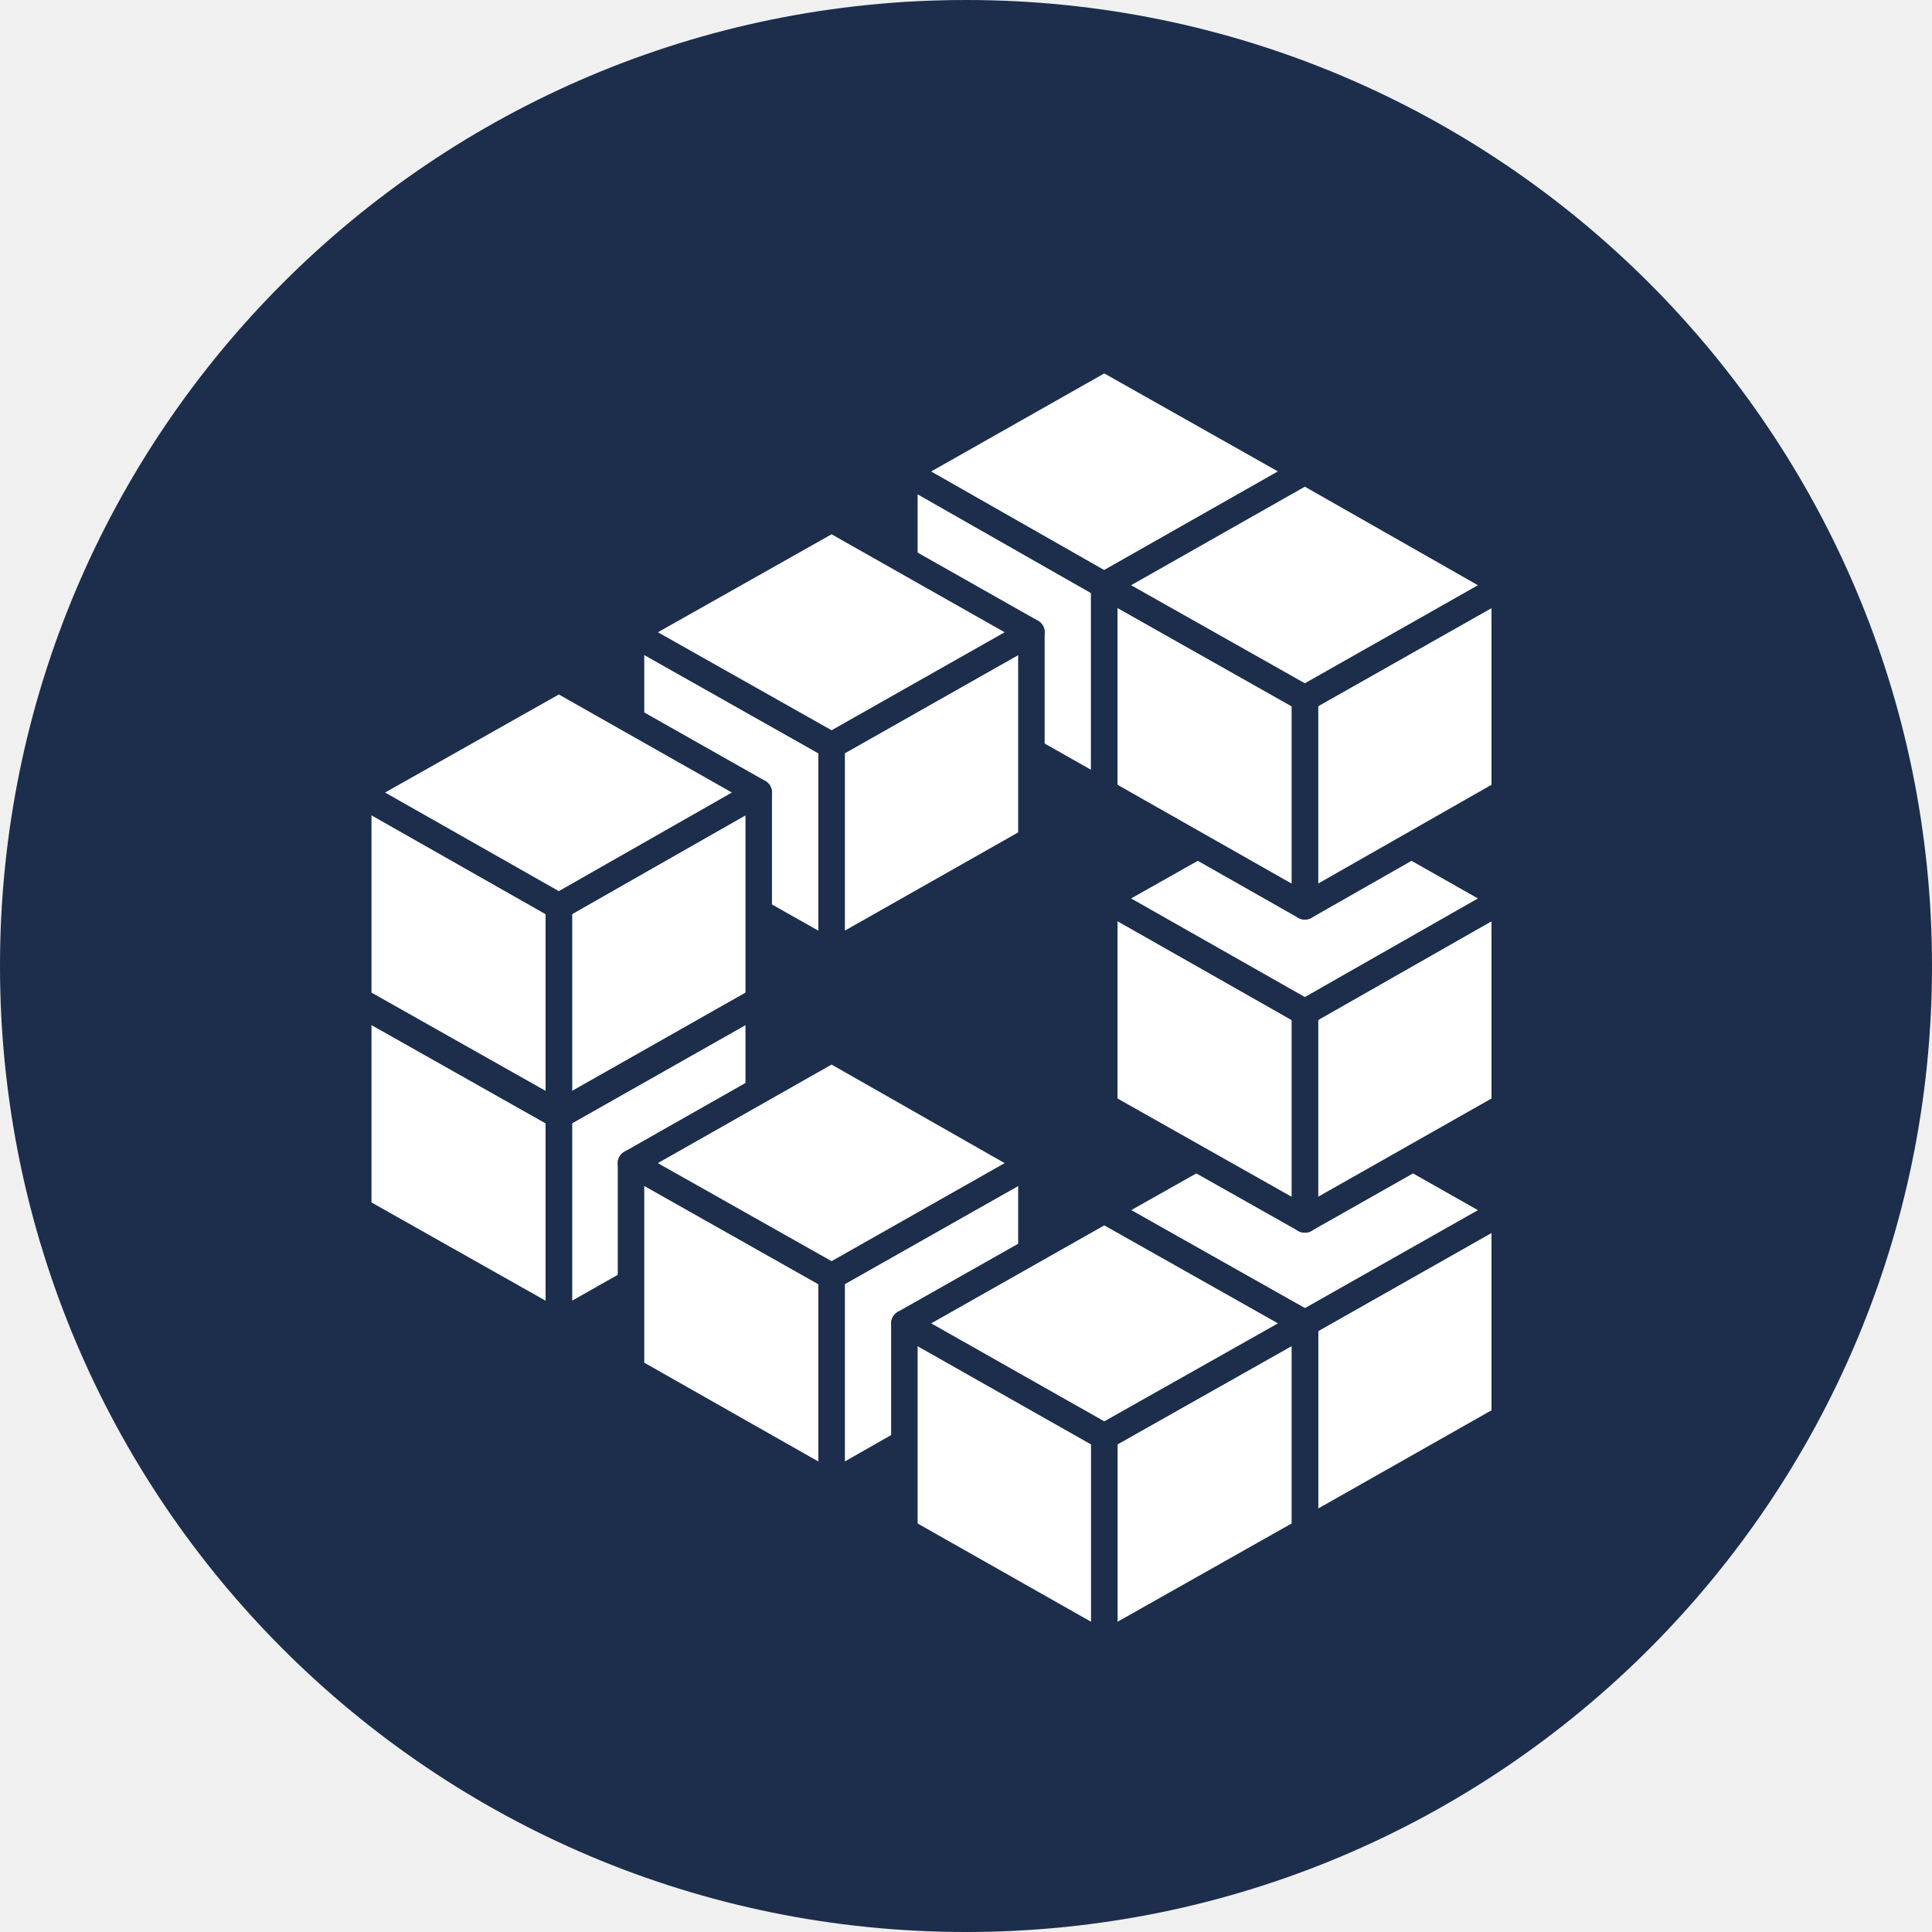
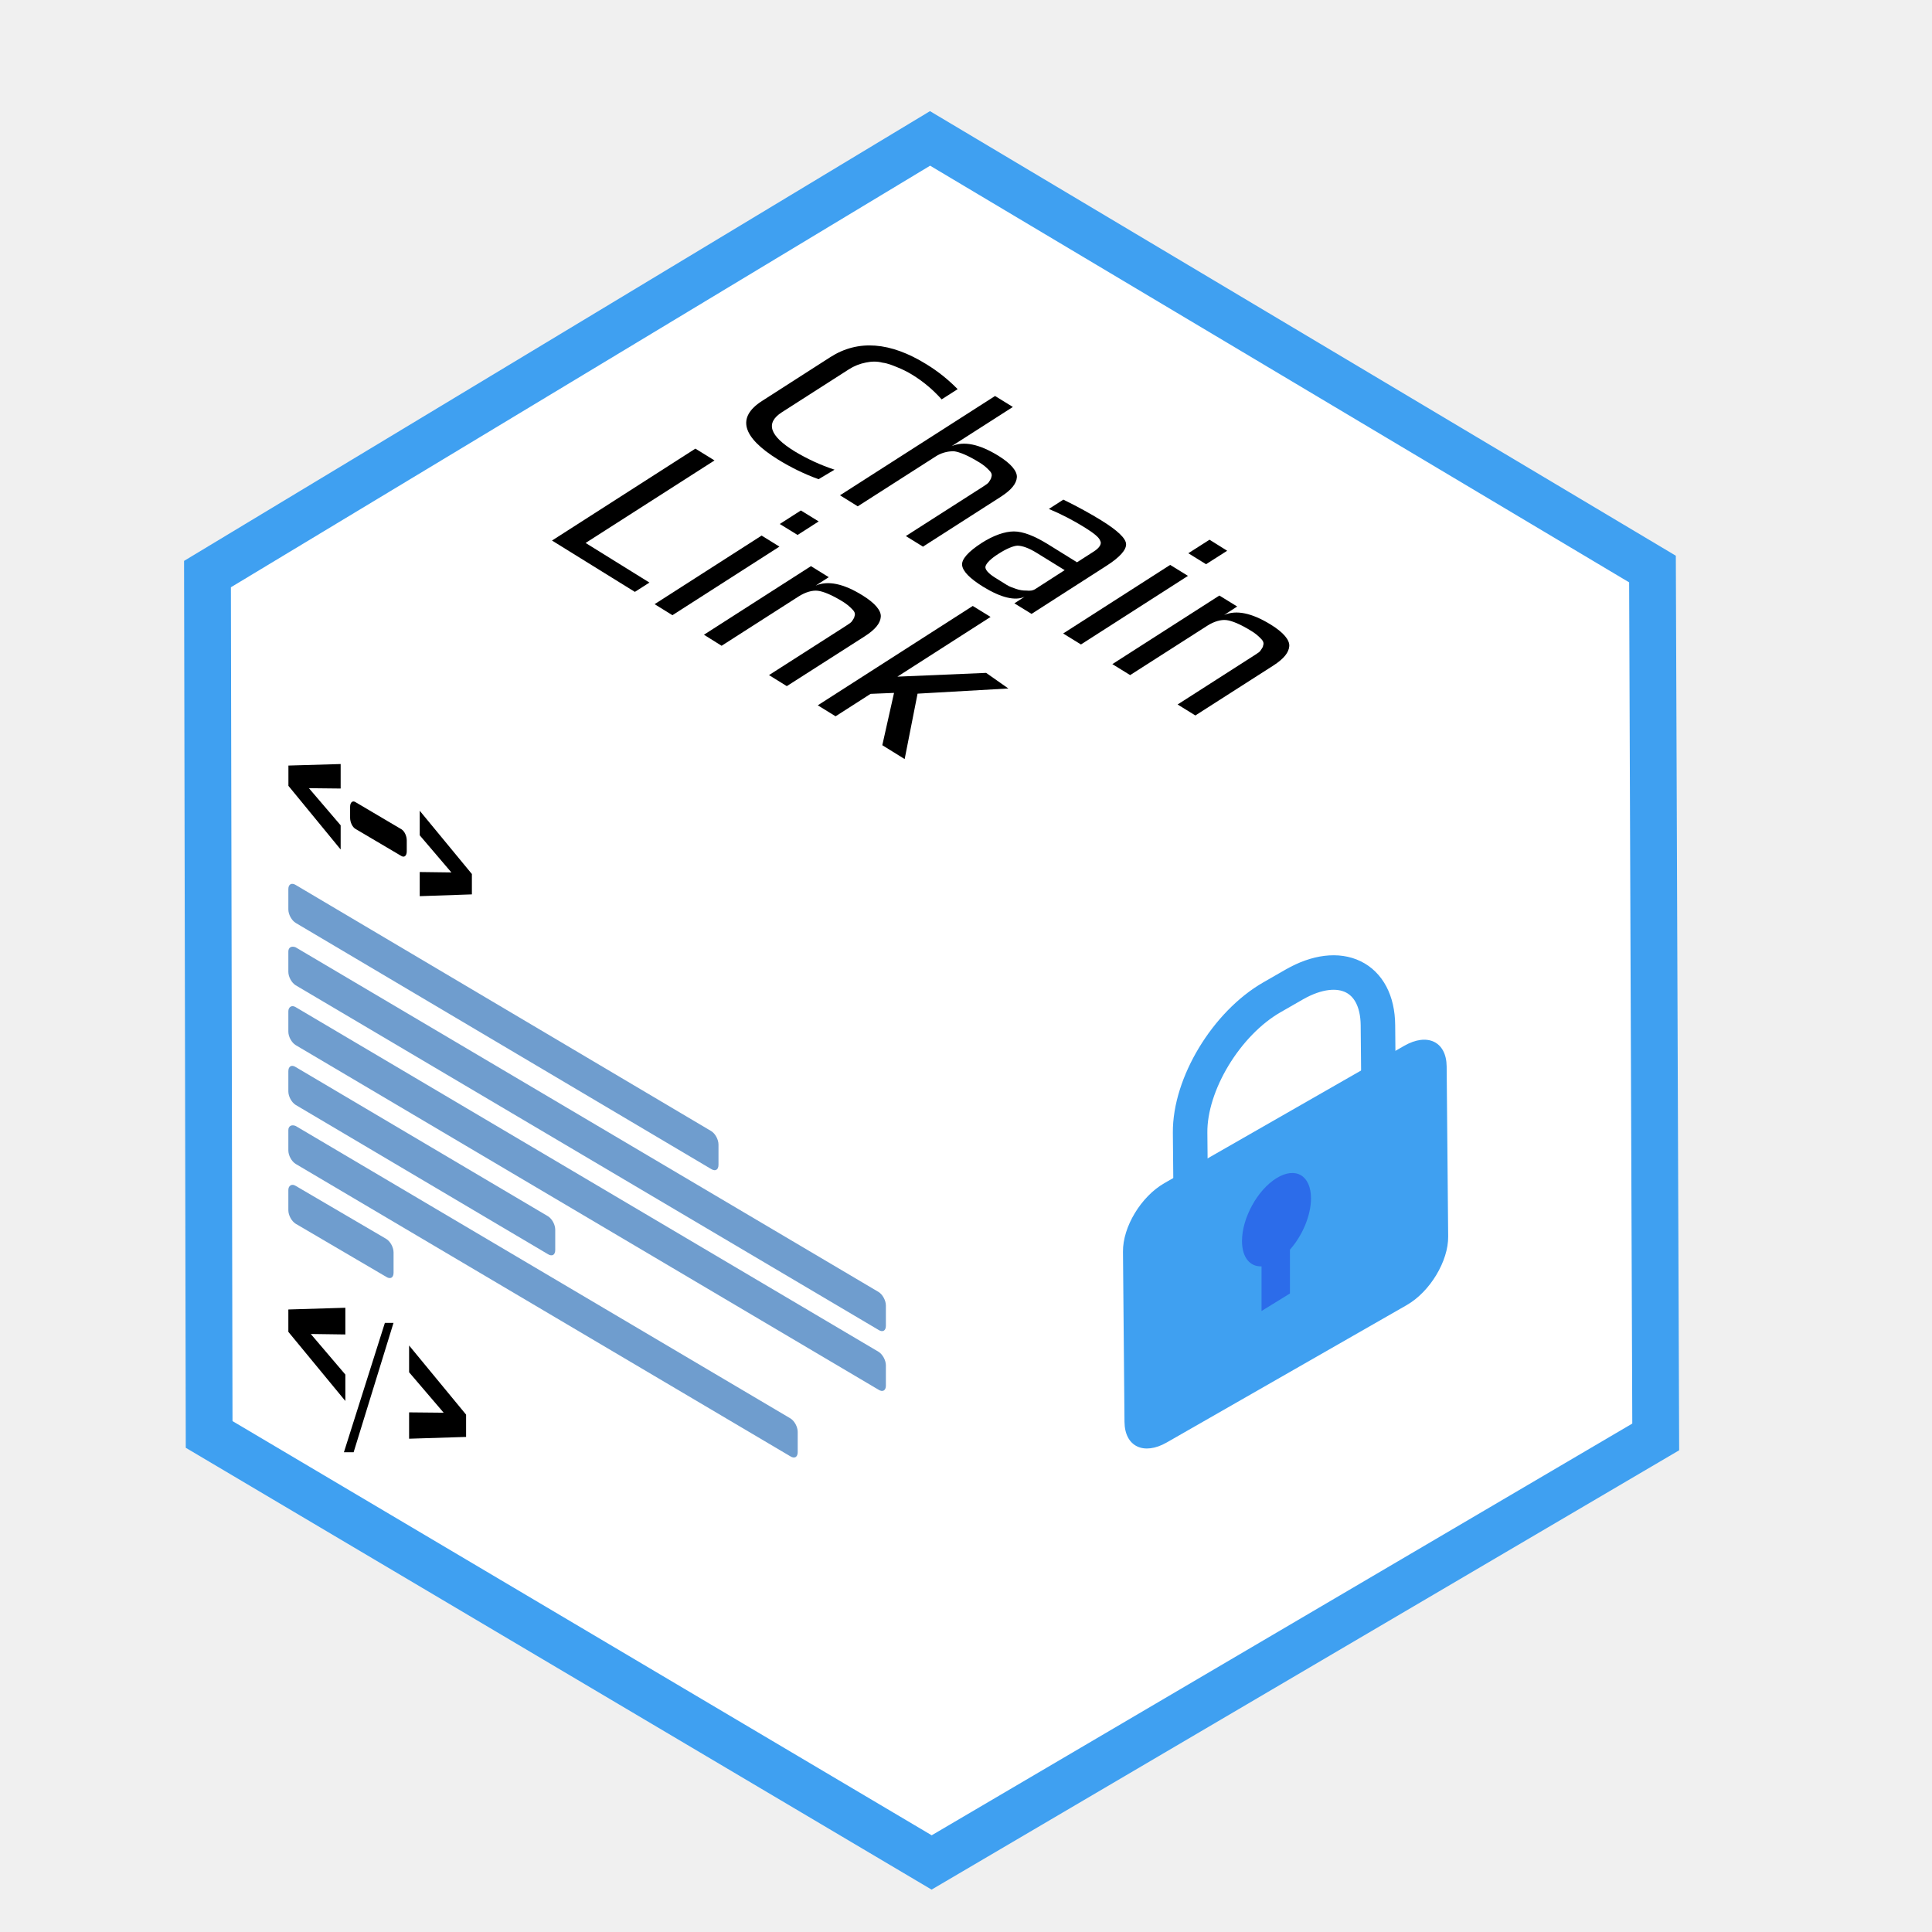
- <svg xmlns="http://www.w3.org/2000/svg" xmlns:xlink="http://www.w3.org/1999/xlink" width="28" height="28" viewBox="0 0 28 28" version="1.1">
-   <g id="Canvas" transform="translate(-823 35)">
-     <g id="link">
-       <g id="bg">
-         <use xlink:href="#path0_fill" transform="translate(823 -35)" fill="#1C2E4C" />
+ <svg xmlns="http://www.w3.org/2000/svg" width="28px" height="28px" viewBox="0 0 28 28" version="1.1">
+   <defs />
+   <g id="link" stroke="none" stroke-width="1" fill="none" fill-rule="evenodd">
+     <rect id="Rectangle" x="0" y="0" width="28" height="28" />
+     <g transform="translate(3, 2)">
+       <g id="Group">
+         <g>
+           <polyline id="Shape" stroke="#E7E7E9" stroke-width="0.678" points="10.537 24.981 10.561 12.5 0.067 6.32 10.561 12.487 20.961 6.332" />
+           <polygon id="Shape" fill="#FFFFFF" points="0.031 18.789 0.007 6.32 10.479 0.006 20.949 6.247 20.996 18.825 10.502 24.992" />
+           <polygon id="Shape-Copy" stroke="#3FA0F1" stroke-width="0.678" points="0.031 18.789 0.007 6.32 10.479 0.006 20.949 6.247 20.996 18.825 10.502 24.992" />
+         </g>
+         <polygon id="Shape" fill="#000000" fill-rule="nonzero" points="1.935 10.309 1.18 9.389 1.18 9.095 1.937 9.073 1.937 9.428 1.477 9.423 1.937 9.961 1.937 10.309" />
+         <polyline id="Shape" fill="#000000" fill-rule="nonzero" points="3.083 10.988 3.839 10.962 3.839 10.667 3.083 9.75 3.083 10.106 3.542 10.644 3.083 10.638 3.083 10.988" />
+         <path d="M2.15,9.624 L2.819,10.019 C2.861,10.045 2.895,10.115 2.895,10.179 L2.895,10.337 C2.895,10.401 2.861,10.431 2.819,10.407 L2.15,10.012 C2.107,9.986 2.074,9.916 2.074,9.852 L2.074,9.693 C2.074,9.629 2.11,9.599 2.15,9.624" id="Shape" fill="#000000" fill-rule="nonzero" />
+         <g transform="translate(1.172906, 10.80629)" fill="#6F9DCE" fill-rule="nonzero" id="Shape">
+           <path d="M0.112,0.019 L6.134,3.586 C6.193,3.622 6.24,3.708 6.24,3.782 L6.24,4.075 C6.24,4.149 6.193,4.173 6.134,4.136 L0.112,0.569 C0.054,0.533 0.006,0.447 0.006,0.374 L0.006,0.08 C0.006,0.008 0.054,-0.017 0.112,0.019 Z" />
+           <path d="M0.112,0.923 L8.56,5.918 C8.618,5.954 8.666,6.041 8.666,6.114 L8.666,6.408 C8.666,6.481 8.618,6.506 8.56,6.468 L0.112,1.473 C0.054,1.437 0.006,1.351 0.006,1.278 L0.006,0.984 C0.006,0.923 0.054,0.899 0.112,0.923" />
+           <path d="M0.112,1.79 L8.56,6.785 C8.618,6.821 8.666,6.908 8.666,6.981 L8.666,7.275 C8.666,7.348 8.618,7.372 8.56,7.335 L0.112,2.34 C0.054,2.304 0.006,2.218 0.006,2.145 L0.006,1.851 C0.006,1.79 0.054,1.754 0.112,1.79" />
+           <path d="M0.112,2.658 L3.768,4.82 C3.827,4.856 3.874,4.942 3.874,5.015 L3.874,5.309 C3.874,5.383 3.827,5.407 3.768,5.37 L0.112,3.207 C0.054,3.171 0.006,3.085 0.006,3.011 L0.006,2.719 C0.006,2.646 0.054,2.621 0.112,2.658" />
+           <path d="M0.112,3.512 L7.282,7.75 C7.341,7.786 7.388,7.872 7.388,7.946 L7.388,8.239 C7.388,8.313 7.341,8.337 7.282,8.3 L0.112,4.062 C0.054,4.026 0.006,3.94 0.006,3.867 L0.006,3.573 C0.006,3.512 0.054,3.488 0.112,3.512" />
+           <path d="M0.112,4.38 L1.425,5.149 C1.484,5.185 1.531,5.272 1.531,5.345 L1.531,5.639 C1.531,5.712 1.484,5.737 1.425,5.699 L0.112,4.929 C0.054,4.893 0.006,4.807 0.006,4.733 L0.006,4.44 C0.006,4.38 0.054,4.343 0.112,4.38" />
+         </g>
+         <polyline id="Shape" fill="#000000" fill-rule="nonzero" points="2.005 18.304 1.179 17.302 1.179 16.978 2.005 16.953 2.005 17.34 1.504 17.333 2.005 17.921 2.005 18.304" />
+         <polyline id="Shape" fill="#000000" fill-rule="nonzero" points="2.929 18.851 3.755 18.825 3.755 18.502 2.929 17.5 2.929 17.888 3.43 18.474 2.929 18.469 2.929 18.851" />
      </g>
-       <g id="Group">
-         <g id="Group">
-           <g id="Vector">
-             <use xlink:href="#path1_fill" transform="translate(841.911 -17.4611)" fill="#FFFFFF" />
-           </g>
-           <g id="Vector (Stroke)">
-             <use xlink:href="#path2_fill" transform="translate(841.719 -17.6529)" fill="#1C2E4C" />
-           </g>
-           <g id="Vector">
-             <use xlink:href="#path3_fill" transform="translate(839.004 -17.4611)" fill="#FFFFFF" />
-           </g>
-           <g id="Vector (Stroke)">
-             <use xlink:href="#path4_fill" transform="translate(838.812 -17.6529)" fill="#1C2E4C" />
-           </g>
-           <g id="Vector">
-             <use xlink:href="#path5_fill" transform="translate(839.004 -19.1016)" fill="#FFFFFF" />
-           </g>
-           <g id="Vector (Stroke)">
-             <use xlink:href="#path6_fill" transform="translate(838.812 -19.2935)" fill="#1C2E4C" />
-           </g>
-         </g>
-         <g id="Group">
-           <g id="Vector">
-             <use xlink:href="#path7_fill" transform="translate(841.911 -21.9797)" fill="#FFFFFF" />
-           </g>
-           <g id="Vector (Stroke)">
-             <use xlink:href="#path8_fill" transform="translate(841.719 -22.1716)" fill="#1C2E4C" />
-           </g>
-           <g id="Vector">
-             <use xlink:href="#path9_fill" transform="translate(839.004 -21.9797)" fill="#FFFFFF" />
-           </g>
-           <g id="Vector (Stroke)">
-             <use xlink:href="#path10_fill" transform="translate(838.812 -22.1716)" fill="#1C2E4C" />
-           </g>
-           <g id="Vector">
-             <use xlink:href="#path11_fill" transform="translate(839.004 -23.6202)" fill="#FFFFFF" />
-           </g>
-           <g id="Vector (Stroke)">
-             <use xlink:href="#path12_fill" transform="translate(838.812 -23.8121)" fill="#1C2E4C" />
-           </g>
-         </g>
-         <g id="Group">
-           <g id="Vector">
-             <use xlink:href="#path13_fill" transform="translate(831.099 -20.4735)" fill="#FFFFFF" />
-           </g>
-           <g id="Vector (Stroke)">
-             <use xlink:href="#path14_fill" transform="translate(830.907 -20.6654)" fill="#1C2E4C" />
-           </g>
-           <g id="Vector">
-             <use xlink:href="#path15_fill" transform="translate(828.192 -20.4735)" fill="#FFFFFF" />
-           </g>
-           <g id="Vector (Stroke)">
-             <use xlink:href="#path16_fill" transform="translate(828 -20.6654)" fill="#1C2E4C" />
-           </g>
-           <g id="Vector">
-             <use xlink:href="#path17_fill" transform="translate(828.192 -22.114)" fill="#FFFFFF" />
-           </g>
-           <g id="Vector (Stroke)">
-             <use xlink:href="#path18_fill" transform="translate(828 -22.3059)" fill="#1C2E4C" />
-           </g>
-         </g>
-         <g id="Group">
-           <g id="Vector">
-             <use xlink:href="#path19_fill" transform="translate(835.051 -18.1422)" fill="#FFFFFF" />
-           </g>
-           <g id="Vector (Stroke)">
-             <use xlink:href="#path20_fill" transform="translate(834.859 -18.3341)" fill="#1C2E4C" />
-           </g>
-           <g id="Vector">
-             <use xlink:href="#path21_fill" transform="translate(832.144 -18.1422)" fill="#FFFFFF" />
-           </g>
-           <g id="Vector (Stroke)">
-             <use xlink:href="#path22_fill" transform="translate(831.953 -18.3341)" fill="#1C2E4C" />
-           </g>
-           <g id="Vector">
-             <use xlink:href="#path23_fill" transform="translate(832.144 -19.7923)" fill="#FFFFFF" />
-           </g>
-           <g id="Vector (Stroke)">
-             <use xlink:href="#path24_fill" transform="translate(831.953 -19.9842)" fill="#1C2E4C" />
-           </g>
-         </g>
-         <g id="Group">
-           <g id="Vector">
-             <use xlink:href="#path25_fill" transform="translate(839.004 -15.8205)" fill="#FFFFFF" />
-           </g>
-           <g id="Vector (Stroke)">
-             <use xlink:href="#path26_fill" transform="translate(838.812 -16.0124)" fill="#1C2E4C" />
-           </g>
-           <g id="Vector">
-             <use xlink:href="#path27_fill" transform="translate(836.107 -15.8205)" fill="#FFFFFF" />
-           </g>
-           <g id="Vector (Stroke)">
-             <use xlink:href="#path28_fill" transform="translate(835.915 -16.0124)" fill="#1C2E4C" />
-           </g>
-           <g id="Vector">
-             <use xlink:href="#path29_fill" transform="translate(836.107 -17.4611)" fill="#FFFFFF" />
-           </g>
-           <g id="Vector (Stroke)">
-             <use xlink:href="#path30_fill" transform="translate(835.915 -17.6529)" fill="#1C2E4C" />
-           </g>
-         </g>
-         <g id="Group">
-           <g id="Vector">
-             <use xlink:href="#path31_fill" transform="translate(839.004 -28.1676)" fill="#FFFFFF" />
-           </g>
-           <g id="Vector (Stroke)">
-             <use xlink:href="#path32_fill" transform="translate(838.812 -28.3595)" fill="#1C2E4C" />
-           </g>
-           <g id="Vector">
-             <use xlink:href="#path33_fill" transform="translate(836.107 -28.1676)" fill="#FFFFFF" />
-           </g>
-           <g id="Vector (Stroke)">
-             <use xlink:href="#path34_fill" transform="translate(835.915 -28.3595)" fill="#1C2E4C" />
-           </g>
-           <g id="Vector">
-             <use xlink:href="#path35_fill" transform="translate(836.107 -29.8081)" fill="#FFFFFF" />
-           </g>
-           <g id="Vector (Stroke)">
-             <use xlink:href="#path36_fill" transform="translate(835.915 -30)" fill="#1C2E4C" />
-           </g>
-         </g>
-         <g id="Group">
-           <g id="Vector">
-             <use xlink:href="#path37_fill" transform="translate(835.051 -25.8363)" fill="#FFFFFF" />
-           </g>
-           <g id="Vector (Stroke)">
-             <use xlink:href="#path38_fill" transform="translate(834.859 -26.0282)" fill="#1C2E4C" />
-           </g>
-           <g id="Vector">
-             <use xlink:href="#path39_fill" transform="translate(832.144 -25.8363)" fill="#FFFFFF" />
-           </g>
-           <g id="Vector (Stroke)">
-             <use xlink:href="#path40_fill" transform="translate(831.953 -26.0282)" fill="#1C2E4C" />
-           </g>
-           <g id="Vector">
-             <use xlink:href="#path41_fill" transform="translate(832.144 -27.4769)" fill="#FFFFFF" />
-           </g>
-           <g id="Vector (Stroke)">
-             <use xlink:href="#path42_fill" transform="translate(831.953 -27.6687)" fill="#1C2E4C" />
-           </g>
-         </g>
-         <g id="Group">
-           <g id="Vector">
-             <use xlink:href="#path43_fill" transform="translate(831.099 -23.5147)" fill="#FFFFFF" />
-           </g>
-           <g id="Vector (Stroke)">
-             <use xlink:href="#path44_fill" transform="translate(830.907 -23.7065)" fill="#1C2E4C" />
-           </g>
-           <g id="Vector">
-             <use xlink:href="#path45_fill" transform="translate(828.192 -23.5147)" fill="#FFFFFF" />
-           </g>
-           <g id="Vector (Stroke)">
-             <use xlink:href="#path46_fill" transform="translate(828 -23.7065)" fill="#1C2E4C" />
-           </g>
-           <g id="Vector">
-             <use xlink:href="#path47_fill" transform="translate(828.192 -25.1552)" fill="#FFFFFF" />
-           </g>
-           <g id="Vector (Stroke)">
-             <use xlink:href="#path48_fill" transform="translate(828 -25.3471)" fill="#1C2E4C" />
-           </g>
-         </g>
-         <g id="Group">
-           <g id="Vector">
-             <use xlink:href="#path49_fill" transform="translate(841.911 -26.5175)" fill="#FFFFFF" />
-           </g>
-           <g id="Vector (Stroke)">
-             <use xlink:href="#path50_fill" transform="translate(841.719 -26.7094)" fill="#1C2E4C" />
-           </g>
-           <g id="Vector">
-             <use xlink:href="#path51_fill" transform="translate(839.004 -26.5175)" fill="#FFFFFF" />
-           </g>
-           <g id="Vector (Stroke)">
-             <use xlink:href="#path52_fill" transform="translate(838.812 -26.7094)" fill="#1C2E4C" />
-           </g>
-           <g id="Vector">
-             <use xlink:href="#path53_fill" transform="translate(839.004 -28.1676)" fill="#FFFFFF" />
-           </g>
-           <g id="Vector (Stroke)">
-             <use xlink:href="#path54_fill" transform="translate(838.812 -28.3595)" fill="#1C2E4C" />
-           </g>
-         </g>
+       <text id="/" fill="#000000" font-family="Helvetica" font-size="2.492" font-weight="normal">
+         <tspan x="2" y="19">/</tspan>
+       </text>
+       <g id="Group" transform="translate(5, 3)">
+         <path d="M8.875,12.147 L12.352,10.156 C12.686,9.965 12.962,10.095 12.966,10.455 L12.988,12.92 C12.992,13.275 12.726,13.72 12.388,13.914 L8.91,15.905 C8.577,16.096 8.3,15.966 8.297,15.606 L8.275,13.141 C8.271,12.781 8.537,12.341 8.875,12.147" id="Shape" fill="#3FA0F1" fill-rule="nonzero" />
+         <path d="M10.435,9.453 L10.759,9.267 C11.421,8.889 11.964,9.153 11.97,9.857 L11.984,11.374 C11.991,12.079 11.459,12.959 10.797,13.338 L10.473,13.523 C9.811,13.902 9.268,13.637 9.262,12.933 L9.248,11.417 C9.241,10.713 9.774,9.832 10.435,9.453" id="Shape" stroke="#3FA0F1" stroke-width="0.5" stroke-linejoin="bevel" />
+         <path d="M3.863,1.945 C3.659,1.871 3.462,1.775 3.276,1.66 C2.752,1.335 2.674,1.048 3.044,0.811 L4.035,0.175 C4.436,-0.081 4.903,-0.046 5.428,0.28 C5.593,0.381 5.744,0.502 5.879,0.64 L5.647,0.788 C5.521,0.647 5.377,0.526 5.216,0.428 C5.148,0.387 5.078,0.352 5.005,0.323 C4.936,0.295 4.869,0.266 4.79,0.256 C4.711,0.235 4.631,0.237 4.55,0.254 C4.462,0.271 4.378,0.304 4.302,0.353 L3.331,0.975 C3.089,1.131 3.153,1.317 3.516,1.541 C3.699,1.651 3.893,1.741 4.095,1.807 L3.863,1.945 Z" id="Shape" fill="#000000" fill-rule="nonzero" />
+         <path d="M5.395,2.934 L5.128,2.769 L6.247,2.053 C6.289,2.025 6.321,2.005 6.332,1.986 C6.342,1.966 6.366,1.94 6.367,1.915 C6.38,1.883 6.372,1.851 6.335,1.816 C6.294,1.771 6.246,1.733 6.194,1.702 C6.031,1.601 5.905,1.55 5.826,1.54 C5.729,1.538 5.632,1.566 5.55,1.622 L4.431,2.338 L4.174,2.178 L6.421,0.739 L6.679,0.898 L5.792,1.466 C5.969,1.389 6.195,1.436 6.472,1.607 C6.653,1.72 6.744,1.829 6.737,1.919 C6.73,2.008 6.662,2.098 6.504,2.2 L5.377,2.922 L5.395,2.934 Z" id="Shape" fill="#000000" fill-rule="nonzero" />
+         <path d="M6.95,3.897 L6.701,3.744 L6.849,3.649 C6.713,3.711 6.507,3.663 6.249,3.504 C6.058,3.386 5.957,3.283 5.944,3.195 C5.931,3.108 6.03,2.996 6.23,2.867 C6.399,2.759 6.564,2.702 6.694,2.702 C6.825,2.702 6.99,2.765 7.19,2.889 L7.609,3.149 L7.852,2.993 C7.937,2.939 7.971,2.88 7.945,2.837 C7.928,2.787 7.853,2.727 7.72,2.644 C7.554,2.541 7.381,2.451 7.201,2.376 L7.411,2.241 C7.623,2.345 7.806,2.446 7.958,2.54 C8.196,2.687 8.317,2.802 8.32,2.885 C8.324,2.966 8.236,3.072 8.036,3.2 M7.009,3.534 L7.43,3.263 L7.03,3.016 C6.906,2.939 6.818,2.911 6.748,2.908 C6.688,2.91 6.585,2.952 6.468,3.028 C6.362,3.095 6.297,3.16 6.283,3.206 C6.269,3.251 6.325,3.311 6.42,3.371 L6.592,3.478 C6.63,3.502 6.679,3.519 6.727,3.535 C6.774,3.552 6.825,3.56 6.876,3.559 C6.926,3.564 6.967,3.562 7.009,3.534" id="Shape" fill="#000000" fill-rule="nonzero" />
+         <path d="M9.479,3.177 L9.222,3.018 L9.529,2.822 L9.785,2.982 L9.479,3.177 Z M7.666,4.34 L7.408,4.181 L8.959,3.187 L9.217,3.346 L7.666,4.34 Z" id="Shape" fill="#000000" fill-rule="nonzero" />
+         <path d="M9.324,5.369 L9.067,5.21 L10.186,4.493 C10.228,4.466 10.26,4.446 10.27,4.426 C10.281,4.407 10.305,4.381 10.306,4.356 C10.319,4.323 10.311,4.292 10.274,4.256 C10.233,4.212 10.185,4.174 10.133,4.143 C9.98,4.048 9.854,3.996 9.775,3.987 C9.696,3.977 9.593,4.007 9.498,4.068 L8.379,4.784 L8.121,4.625 L9.672,3.631 L9.93,3.79 L9.741,3.913 C9.917,3.836 10.143,3.883 10.42,4.054 C10.601,4.166 10.692,4.275 10.685,4.365 C10.678,4.455 10.611,4.545 10.452,4.647 L9.324,5.369 Z" id="Shape" fill="#000000" fill-rule="nonzero" />
+         <polyline id="Shape" fill="#000000" fill-rule="nonzero" points="1.201 3.578 0 2.834 2.078 1.502 2.355 1.673 0.487 2.869 1.412 3.443" />
+         <path d="M3.559,2.753 L3.301,2.594 L3.607,2.398 L3.865,2.557 L3.559,2.753 Z M1.745,3.916 L1.487,3.756 L3.038,2.762 L3.296,2.922 L1.745,3.916 Z" id="Shape" fill="#000000" fill-rule="nonzero" />
+         <path d="M3.403,4.944 L3.145,4.784 L4.264,4.068 C4.306,4.041 4.338,4.02 4.349,4.001 C4.359,3.982 4.383,3.956 4.384,3.931 C4.397,3.898 4.389,3.867 4.352,3.831 C4.311,3.787 4.263,3.749 4.211,3.717 C4.058,3.623 3.932,3.571 3.853,3.562 C3.774,3.552 3.672,3.582 3.576,3.643 L2.458,4.359 L2.202,4.199 L3.753,3.205 L4.011,3.365 L3.821,3.487 C3.998,3.411 4.224,3.457 4.501,3.629 C4.682,3.741 4.773,3.85 4.765,3.94 C4.758,4.03 4.691,4.12 4.532,4.222 L3.403,4.944 Z" id="Shape" fill="#000000" fill-rule="nonzero" />
+         <path d="M5.111,6.001 L4.787,5.8 L4.957,5.042 L4.616,5.056 L4.926,4.81 L6.292,4.752 L6.614,4.978 L5.298,5.053 L5.111,6.001 Z M4.11,5.381 L3.852,5.222 L6.098,3.782 L6.356,3.941 L4.11,5.381 Z" id="Shape" fill="#000000" fill-rule="nonzero" />
      </g>
+       <path d="M16,15.368 C16,15.035 15.776,14.904 15.5,15.075 C15.224,15.245 15,15.653 15,15.985 C15,16.224 15.115,16.359 15.283,16.353 L15.283,17 L15.695,16.746 L15.695,16.111 C15.873,15.91 16,15.618 16,15.368 Z" id="Shape" fill="#2C6CEA" fill-rule="nonzero" />
    </g>
  </g>
-   <defs>
-     <path id="path0_fill" d="M 14 28C 21.732 28 28 21.732 28 14C 28 6.268 21.732 0 14 0C 6.268 0 0 6.268 0 14C 0 21.732 6.268 28 14 28Z" />
-     <path id="path1_fill" d="M 2.897 3.012L 2.897 -2.92776e-07L 0 1.641L 0 4.653L 2.897 3.012Z" />
-     <path id="path2_fill" fill-rule="evenodd" d="M 3.186 0.026C 3.245 0.06 3.281 0.124 3.281 0.192L 3.281 3.204C 3.281 3.273 3.244 3.337 3.184 3.371L 0.286 5.012C 0.227 5.045 0.154 5.045 0.095 5.011C 0.036 4.976 0 4.913 0 4.845L 0 1.832C 0 1.763 0.037 1.699 0.097 1.665L 2.995 0.025C 3.054 -0.009 3.127 -0.008 3.186 0.026ZM 0.384 1.944L 0.384 4.516L 2.897 3.092L 2.897 0.521L 0.384 1.944Z" />
-     <path id="path3_fill" d="M -2.92776e-07 3.012L -2.92776e-07 -2.92776e-07L 2.907 1.641L 2.907 4.653L -2.92776e-07 3.012Z" />
-     <path id="path4_fill" fill-rule="evenodd" d="M 0.095 0.026C 0.154 -0.008 0.227 -0.009 0.286 0.025L 3.193 1.665C 3.253 1.699 3.291 1.763 3.291 1.832L 3.291 4.845C 3.291 4.913 3.254 4.976 3.196 5.011C 3.137 5.045 3.064 5.045 3.004 5.012L 0.098 3.371C 0.037 3.337 0 3.274 0 3.204L 0 0.192C 0 0.124 0.036 0.061 0.095 0.026ZM 0.384 0.52L 0.384 3.092L 2.907 4.516L 2.907 1.944L 0.384 0.52Z" />
-     <path id="path5_fill" d="M 2.907 -1.46388e-07L -2.92776e-07 1.641L 2.907 3.281L 5.804 1.641L 2.907 -1.46388e-07Z" />
-     <path id="path6_fill" fill-rule="evenodd" d="M 3.004 0.025C 3.063 -0.008 3.135 -0.008 3.193 0.025L 6.091 1.665C 6.151 1.699 6.188 1.763 6.188 1.832C 6.188 1.902 6.151 1.965 6.091 1.999L 3.193 3.64C 3.135 3.673 3.063 3.673 3.004 3.64L 0.098 1.999C 0.037 1.965 0 1.902 0 1.832C 2.28731e-08 1.763 0.037 1.699 0.098 1.665L 3.004 0.025ZM 0.582 1.832L 3.099 3.252L 5.607 1.832L 3.099 0.412L 0.582 1.832Z" />
-     <path id="path7_fill" d="M 2.897 3.012L 2.897 -1.46388e-07L 0 1.65L 0 4.653L 2.897 3.012Z" />
-     <path id="path8_fill" fill-rule="evenodd" d="M 3.186 0.026C 3.245 0.06 3.281 0.124 3.281 0.192L 3.281 3.204C 3.281 3.273 3.244 3.337 3.184 3.371L 0.286 5.012C 0.227 5.045 0.154 5.045 0.095 5.011C 0.036 4.976 0 4.913 0 4.845L 0 1.842C 0 1.773 0.037 1.709 0.097 1.675L 2.994 0.025C 3.054 -0.009 3.127 -0.008 3.186 0.026ZM 0.384 1.954L 0.384 4.516L 2.897 3.092L 2.897 0.522L 0.384 1.954Z" />
-     <path id="path9_fill" d="M -2.92776e-07 3.012L -2.92776e-07 -1.46388e-07L 2.907 1.65L 2.907 4.653L -2.92776e-07 3.012Z" />
-     <path id="path10_fill" fill-rule="evenodd" d="M 0.095 0.026C 0.154 -0.008 0.227 -0.009 0.287 0.025L 3.193 1.675C 3.254 1.709 3.291 1.773 3.291 1.842L 3.291 4.845C 3.291 4.913 3.254 4.976 3.196 5.011C 3.137 5.045 3.064 5.045 3.004 5.012L 0.098 3.371C 0.037 3.337 0 3.274 0 3.204L 0 0.192C 0 0.124 0.036 0.06 0.095 0.026ZM 0.384 0.521L 0.384 3.092L 2.907 4.516L 2.907 1.954L 0.384 0.521Z" />
-     <path id="path11_fill" d="M 2.907 0L -2.92776e-07 1.641L 2.907 3.291L 5.804 1.641L 2.907 0Z" />
-     <path id="path12_fill" fill-rule="evenodd" d="M 3.004 0.025C 3.063 -0.008 3.135 -0.008 3.193 0.025L 6.091 1.665C 6.151 1.699 6.188 1.763 6.188 1.832C 6.188 1.901 6.151 1.965 6.091 1.999L 3.194 3.649C 3.135 3.683 3.063 3.683 3.004 3.649L 0.097 1.999C 0.037 1.965 -8.6264e-05 1.901 1.50574e-07 1.832C 8.65538e-05 1.763 0.037 1.699 0.098 1.665L 3.004 0.025ZM 0.581 1.833L 3.099 3.262L 5.607 1.833L 3.099 0.412L 0.581 1.833Z" />
-     <path id="path13_fill" d="M 2.897 3.012L 2.897 2.92776e-07L -7.3194e-08 1.641L -7.3194e-08 4.653L 2.897 3.012Z" />
-     <path id="path14_fill" fill-rule="evenodd" d="M 3.186 0.026C 3.245 0.06 3.281 0.124 3.281 0.192L 3.281 3.204C 3.281 3.273 3.244 3.337 3.184 3.371L 0.286 5.012C 0.227 5.045 0.154 5.045 0.095 5.011C 0.036 4.976 0 4.913 0 4.845L 0 1.832C 0 1.763 0.037 1.699 0.097 1.665L 2.995 0.025C 3.054 -0.009 3.127 -0.008 3.186 0.026ZM 0.384 1.944L 0.384 4.516L 2.897 3.092L 2.897 0.521L 0.384 1.944Z" />
-     <path id="path15_fill" d="M 0 3.012L 0 2.92776e-07L 2.907 1.641L 2.907 4.653L 0 3.012Z" />
-     <path id="path16_fill" fill-rule="evenodd" d="M 0.095 0.026C 0.154 -0.008 0.227 -0.009 0.286 0.025L 3.193 1.665C 3.253 1.699 3.291 1.763 3.291 1.832L 3.291 4.845C 3.291 4.913 3.254 4.976 3.196 5.011C 3.137 5.045 3.064 5.045 3.004 5.012L 0.098 3.371C 0.037 3.337 0 3.274 0 3.204L 0 0.192C 0 0.124 0.036 0.061 0.095 0.026ZM 0.384 0.52L 0.384 3.092L 2.907 4.516L 2.907 1.944L 0.384 0.52Z" />
-     <path id="path17_fill" d="M 2.907 -2.92776e-07L 0 1.641L 2.907 3.281L 5.804 1.641L 2.907 -2.92776e-07Z" />
-     <path id="path18_fill" fill-rule="evenodd" d="M 3.004 0.025C 3.063 -0.008 3.135 -0.008 3.193 0.025L 6.091 1.665C 6.151 1.699 6.188 1.763 6.188 1.832C 6.188 1.902 6.151 1.965 6.091 1.999L 3.193 3.64C 3.135 3.673 3.063 3.673 3.004 3.64L 0.098 1.999C 0.037 1.965 1.14366e-08 1.902 0 1.832C 0 1.763 0.037 1.699 0.098 1.665L 3.004 0.025ZM 0.582 1.832L 3.099 3.252L 5.607 1.832L 3.099 0.412L 0.582 1.832Z" />
-     <path id="path19_fill" d="M 2.897 3.003L 2.897 -1.46388e-07L 0 1.641L 0 4.653L 2.897 3.003Z" />
-     <path id="path20_fill" fill-rule="evenodd" d="M 3.186 0.026C 3.245 0.06 3.281 0.124 3.281 0.192L 3.281 3.195C 3.281 3.264 3.244 3.327 3.184 3.361L 0.287 5.012C 0.227 5.045 0.155 5.045 0.095 5.011C 0.036 4.976 0 4.913 0 4.845L 0 1.832C 0 1.763 0.037 1.699 0.097 1.665L 2.995 0.025C 3.054 -0.009 3.127 -0.008 3.186 0.026ZM 0.384 1.944L 0.384 4.515L 2.897 3.083L 2.897 0.521L 0.384 1.944Z" />
-     <path id="path21_fill" d="M 7.3194e-08 3.003L 7.3194e-08 -1.46388e-07L 2.907 1.641L 2.907 4.653L 7.3194e-08 3.003Z" />
-     <path id="path22_fill" fill-rule="evenodd" d="M 0.095 0.026C 0.154 -0.008 0.227 -0.009 0.286 0.025L 3.193 1.665C 3.253 1.699 3.291 1.763 3.291 1.832L 3.291 4.845C 3.291 4.913 3.254 4.976 3.195 5.011C 3.136 5.045 3.063 5.045 3.004 5.012L 0.097 3.362C 0.037 3.327 0 3.264 0 3.195L 0 0.192C 0 0.124 0.036 0.061 0.095 0.026ZM 0.384 0.52L 0.384 3.083L 2.907 4.515L 2.907 1.944L 0.384 0.52Z" />
-     <path id="path23_fill" d="M 2.907 1.46388e-07L 7.3194e-08 1.65L 2.907 3.291L 5.804 1.65L 2.907 1.46388e-07Z" />
-     <path id="path24_fill" fill-rule="evenodd" d="M 3.004 0.025C 3.063 -0.008 3.135 -0.008 3.194 0.025L 6.091 1.675C 6.151 1.709 6.188 1.773 6.188 1.842C 6.188 1.911 6.151 1.975 6.091 2.009L 3.193 3.649C 3.135 3.683 3.063 3.683 3.004 3.65L 0.098 2.009C 0.037 1.975 8.65538e-05 1.911 1.50574e-07 1.842C -8.6264e-05 1.773 0.037 1.709 0.097 1.675L 3.004 0.025ZM 0.581 1.841L 3.099 3.262L 5.607 1.841L 3.099 0.413L 0.581 1.841Z" />
-     <path id="path25_fill" d="M 2.907 3.012L 2.907 2.92776e-07L -2.92776e-07 1.641L -2.92776e-07 4.653L 2.907 3.012Z" />
-     <path id="path26_fill" fill-rule="evenodd" d="M 3.196 0.026C 3.254 0.061 3.291 0.124 3.291 0.192L 3.291 3.204C 3.291 3.274 3.253 3.337 3.193 3.371L 0.286 5.012C 0.227 5.045 0.154 5.045 0.095 5.011C 0.036 4.976 0 4.913 0 4.845L 0 1.832C 0 1.763 0.037 1.699 0.098 1.665L 3.004 0.025C 3.064 -0.009 3.137 -0.008 3.196 0.026ZM 0.384 1.944L 0.384 4.516L 2.907 3.092L 2.907 0.52L 0.384 1.944Z" />
-     <path id="path27_fill" d="M 0 3.012L 0 2.92776e-07L 2.897 1.641L 2.897 4.653L 0 3.012Z" />
-     <path id="path28_fill" fill-rule="evenodd" d="M 0.095 0.026C 0.154 -0.008 0.227 -0.009 0.286 0.025L 3.184 1.665C 3.244 1.699 3.281 1.763 3.281 1.832L 3.281 4.845C 3.281 4.913 3.245 4.976 3.186 5.011C 3.127 5.045 3.054 5.045 2.995 5.012L 0.097 3.371C 0.037 3.337 0 3.273 0 3.204L 0 0.192C 0 0.124 0.036 0.06 0.095 0.026ZM 0.384 0.521L 0.384 3.092L 2.897 4.516L 2.897 1.944L 0.384 0.521Z" />
-     <path id="path29_fill" d="M 2.897 -2.92776e-07L 0 1.641L 2.897 3.281L 5.804 1.641L 2.897 -2.92776e-07Z" />
-     <path id="path30_fill" fill-rule="evenodd" d="M 2.995 0.025C 3.053 -0.008 3.125 -0.008 3.183 0.025L 6.09 1.665C 6.151 1.699 6.188 1.763 6.188 1.832C 6.188 1.902 6.151 1.965 6.09 1.999L 3.183 3.64C 3.125 3.673 3.053 3.673 2.995 3.64L 0.097 1.999C 0.037 1.965 1.14366e-08 1.902 1.05233e-14 1.832C -2.28731e-08 1.763 0.037 1.699 0.097 1.665L 2.995 0.025ZM 3.089 0.412L 0.581 1.832L 3.089 3.252L 5.606 1.832L 3.089 0.412Z" />
-     <path id="path31_fill" d="M 2.907 3.012L 2.907 3.6597e-08L -2.92776e-07 1.65L -2.92776e-07 4.653L 2.907 3.012Z" />
-     <path id="path32_fill" fill-rule="evenodd" d="M 3.195 0.026C 3.254 0.06 3.291 0.124 3.291 0.192L 3.291 3.204C 3.291 3.274 3.253 3.337 3.193 3.371L 0.286 5.012C 0.227 5.045 0.154 5.045 0.095 5.011C 0.036 4.976 0 4.913 0 4.845L 0 1.842C 0 1.773 0.037 1.709 0.097 1.675L 3.004 0.025C 3.063 -0.009 3.136 -0.008 3.195 0.026ZM 0.384 1.954L 0.384 4.516L 2.907 3.092L 2.907 0.521L 0.384 1.954Z" />
-     <path id="path33_fill" d="M 0 3.012L 0 3.6597e-08L 2.897 1.65L 2.897 4.653L 0 3.012Z" />
-     <path id="path34_fill" fill-rule="evenodd" d="M 0.095 0.026C 0.155 -0.008 0.227 -0.009 0.287 0.025L 3.184 1.675C 3.244 1.709 3.281 1.773 3.281 1.842L 3.281 4.845C 3.281 4.913 3.245 4.976 3.186 5.011C 3.127 5.045 3.054 5.045 2.995 5.012L 0.097 3.371C 0.037 3.337 0 3.273 0 3.204L 0 0.192C 0 0.124 0.036 0.06 0.095 0.026ZM 0.384 0.522L 0.384 3.092L 2.897 4.516L 2.897 1.954L 0.384 0.522Z" />
-     <path id="path35_fill" d="M 2.897 0L 0 1.641L 2.897 3.291L 5.804 1.641L 2.897 0Z" />
-     <path id="path36_fill" fill-rule="evenodd" d="M 2.995 0.025C 3.053 -0.008 3.125 -0.008 3.183 0.025L 6.09 1.665C 6.151 1.699 6.188 1.763 6.188 1.832C 6.188 1.901 6.151 1.965 6.091 1.999L 3.184 3.649C 3.125 3.683 3.053 3.683 2.994 3.649L 0.097 1.999C 0.037 1.965 -8.6275e-05 1.901 1.51035e-07 1.832C 8.65771e-05 1.763 0.037 1.699 0.097 1.665L 2.995 0.025ZM 3.089 0.412L 0.58 1.833L 3.089 3.262L 5.607 1.833L 3.089 0.412Z" />
-     <path id="path37_fill" d="M 2.897 3.012L 2.897 1.46388e-07L 0 1.641L 0 4.653L 2.897 3.012Z" />
-     <path id="path38_fill" fill-rule="evenodd" d="M 3.186 0.026C 3.245 0.06 3.281 0.124 3.281 0.192L 3.281 3.204C 3.281 3.273 3.244 3.337 3.184 3.371L 0.286 5.012C 0.227 5.045 0.154 5.045 0.095 5.011C 0.036 4.976 0 4.913 0 4.845L 0 1.832C 0 1.763 0.037 1.699 0.097 1.665L 2.995 0.025C 3.054 -0.009 3.127 -0.008 3.186 0.026ZM 0.384 1.944L 0.384 4.516L 2.897 3.092L 2.897 0.521L 0.384 1.944Z" />
-     <path id="path39_fill" d="M 7.3194e-08 3.012L 7.3194e-08 1.46388e-07L 2.907 1.641L 2.907 4.653L 7.3194e-08 3.012Z" />
-     <path id="path40_fill" fill-rule="evenodd" d="M 0.095 0.026C 0.154 -0.008 0.227 -0.009 0.286 0.025L 3.193 1.665C 3.253 1.699 3.291 1.763 3.291 1.832L 3.291 4.845C 3.291 4.913 3.254 4.976 3.196 5.011C 3.137 5.045 3.064 5.045 3.004 5.012L 0.098 3.371C 0.037 3.337 0 3.274 0 3.204L 0 0.192C 0 0.124 0.036 0.061 0.095 0.026ZM 0.384 0.52L 0.384 3.092L 2.907 4.516L 2.907 1.944L 0.384 0.52Z" />
-     <path id="path41_fill" d="M 2.907 -7.3194e-08L 7.3194e-08 1.641L 2.907 3.281L 5.804 1.641L 2.907 -7.3194e-08Z" />
-     <path id="path42_fill" fill-rule="evenodd" d="M 3.004 0.025C 3.063 -0.008 3.135 -0.008 3.193 0.025L 6.091 1.665C 6.151 1.699 6.188 1.763 6.188 1.832C 6.188 1.902 6.151 1.965 6.091 1.999L 3.193 3.64C 3.135 3.673 3.063 3.673 3.004 3.64L 0.098 1.999C 0.037 1.965 1.14366e-08 1.902 0 1.832C 0 1.763 0.037 1.699 0.098 1.665L 3.004 0.025ZM 0.582 1.832L 3.099 3.252L 5.607 1.832L 3.099 0.412L 0.582 1.832Z" />
-     <path id="path43_fill" d="M 2.897 3.012L 2.897 -1.46388e-07L -7.3194e-08 1.65L -7.3194e-08 4.653L 2.897 3.012Z" />
-     <path id="path44_fill" fill-rule="evenodd" d="M 3.186 0.026C 3.245 0.06 3.281 0.124 3.281 0.192L 3.281 3.204C 3.281 3.273 3.244 3.337 3.184 3.371L 0.286 5.012C 0.227 5.045 0.154 5.045 0.095 5.011C 0.036 4.976 0 4.913 0 4.845L 0 1.842C 0 1.773 0.037 1.709 0.097 1.675L 2.994 0.025C 3.054 -0.009 3.127 -0.008 3.186 0.026ZM 0.384 1.954L 0.384 4.516L 2.897 3.092L 2.897 0.522L 0.384 1.954Z" />
-     <path id="path45_fill" d="M 0 3.012L 0 -1.46388e-07L 2.907 1.65L 2.907 4.653L 0 3.012Z" />
-     <path id="path46_fill" fill-rule="evenodd" d="M 0.095 0.026C 0.154 -0.008 0.227 -0.009 0.287 0.025L 3.193 1.675C 3.254 1.709 3.291 1.773 3.291 1.842L 3.291 4.845C 3.291 4.913 3.254 4.976 3.196 5.011C 3.137 5.045 3.064 5.045 3.004 5.012L 0.098 3.371C 0.037 3.337 0 3.274 0 3.204L 0 0.192C 0 0.124 0.036 0.06 0.095 0.026ZM 0.384 0.521L 0.384 3.092L 2.907 4.516L 2.907 1.954L 0.384 0.521Z" />
-     <path id="path47_fill" d="M 2.907 0L 0 1.641L 2.907 3.291L 5.804 1.641L 2.907 0Z" />
-     <path id="path48_fill" fill-rule="evenodd" d="M 3.004 0.025C 3.063 -0.008 3.135 -0.008 3.193 0.025L 6.091 1.665C 6.151 1.699 6.188 1.763 6.188 1.832C 6.188 1.901 6.151 1.965 6.091 1.999L 3.194 3.649C 3.135 3.683 3.063 3.683 3.004 3.649L 0.097 1.999C 0.037 1.965 -8.62527e-05 1.901 1.50534e-07 1.832C 8.65652e-05 1.763 0.037 1.699 0.098 1.665L 3.004 0.025ZM 0.581 1.833L 3.099 3.262L 5.607 1.833L 3.099 0.412L 0.581 1.833Z" />
-     <path id="path49_fill" d="M 2.897 3.003L 2.897 -7.3194e-08L 0 1.641L 0 4.653L 2.897 3.003Z" />
-     <path id="path50_fill" fill-rule="evenodd" d="M 3.186 0.026C 3.245 0.06 3.281 0.124 3.281 0.192L 3.281 3.195C 3.281 3.264 3.244 3.327 3.184 3.361L 0.287 5.012C 0.227 5.045 0.155 5.045 0.095 5.011C 0.036 4.976 0 4.913 0 4.845L 0 1.832C 0 1.763 0.037 1.699 0.097 1.665L 2.995 0.025C 3.054 -0.009 3.127 -0.008 3.186 0.026ZM 0.384 1.944L 0.384 4.515L 2.897 3.083L 2.897 0.521L 0.384 1.944Z" />
-     <path id="path51_fill" d="M -2.92776e-07 3.003L -2.92776e-07 -7.3194e-08L 2.907 1.641L 2.907 4.653L -2.92776e-07 3.003Z" />
-     <path id="path52_fill" fill-rule="evenodd" d="M 0.095 0.026C 0.154 -0.008 0.227 -0.009 0.286 0.025L 3.193 1.665C 3.253 1.699 3.291 1.763 3.291 1.832L 3.291 4.845C 3.291 4.913 3.254 4.976 3.195 5.011C 3.136 5.045 3.063 5.045 3.004 5.012L 0.097 3.362C 0.037 3.327 0 3.264 0 3.195L 0 0.192C 0 0.124 0.036 0.061 0.095 0.026ZM 0.384 0.52L 0.384 3.083L 2.907 4.515L 2.907 1.944L 0.384 0.52Z" />
-     <path id="path53_fill" d="M 2.907 3.6597e-08L -2.92776e-07 1.65L 2.907 3.291L 5.804 1.65L 2.907 3.6597e-08Z" />
-     <path id="path54_fill" fill-rule="evenodd" d="M 3.004 0.025C 3.063 -0.008 3.135 -0.008 3.194 0.025L 6.091 1.675C 6.151 1.709 6.188 1.773 6.188 1.842C 6.188 1.911 6.151 1.975 6.091 2.009L 3.193 3.649C 3.135 3.683 3.063 3.683 3.004 3.65L 0.098 2.009C 0.037 1.975 8.65423e-05 1.911 1.50574e-07 1.842C -8.6264e-05 1.773 0.037 1.709 0.097 1.675L 3.004 0.025ZM 0.581 1.841L 3.099 3.262L 5.607 1.841L 3.099 0.413L 0.581 1.841Z" />
-   </defs>
</svg>
